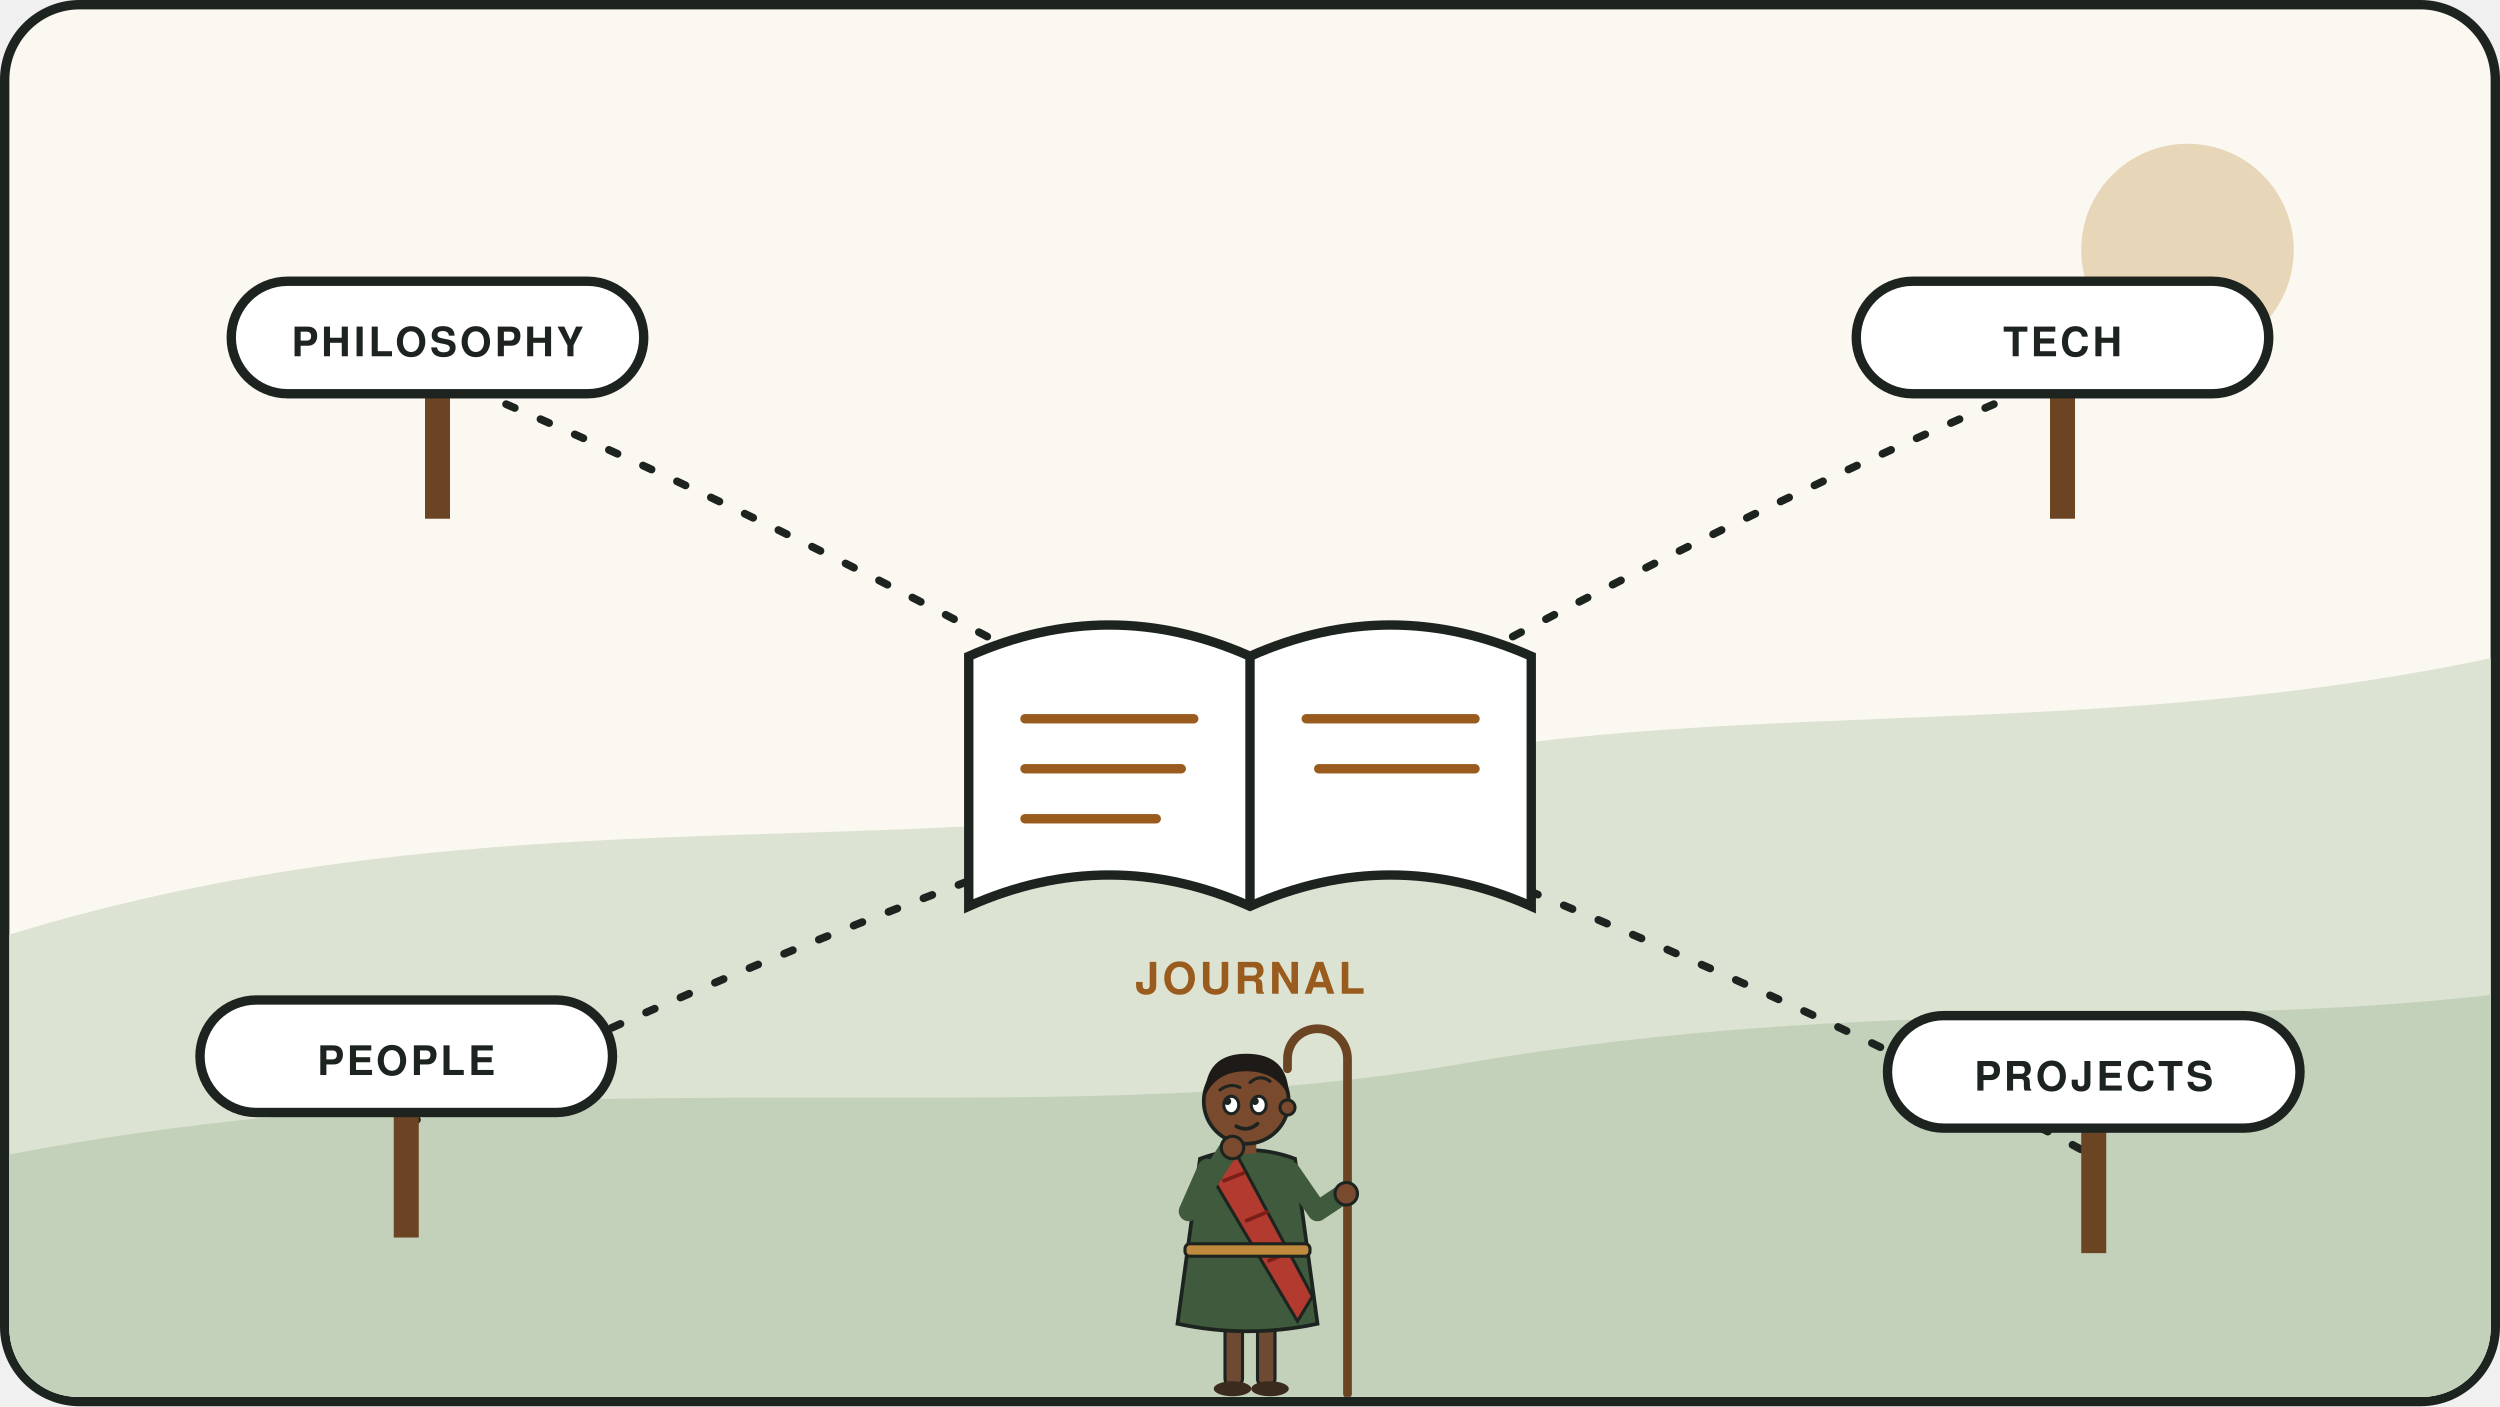
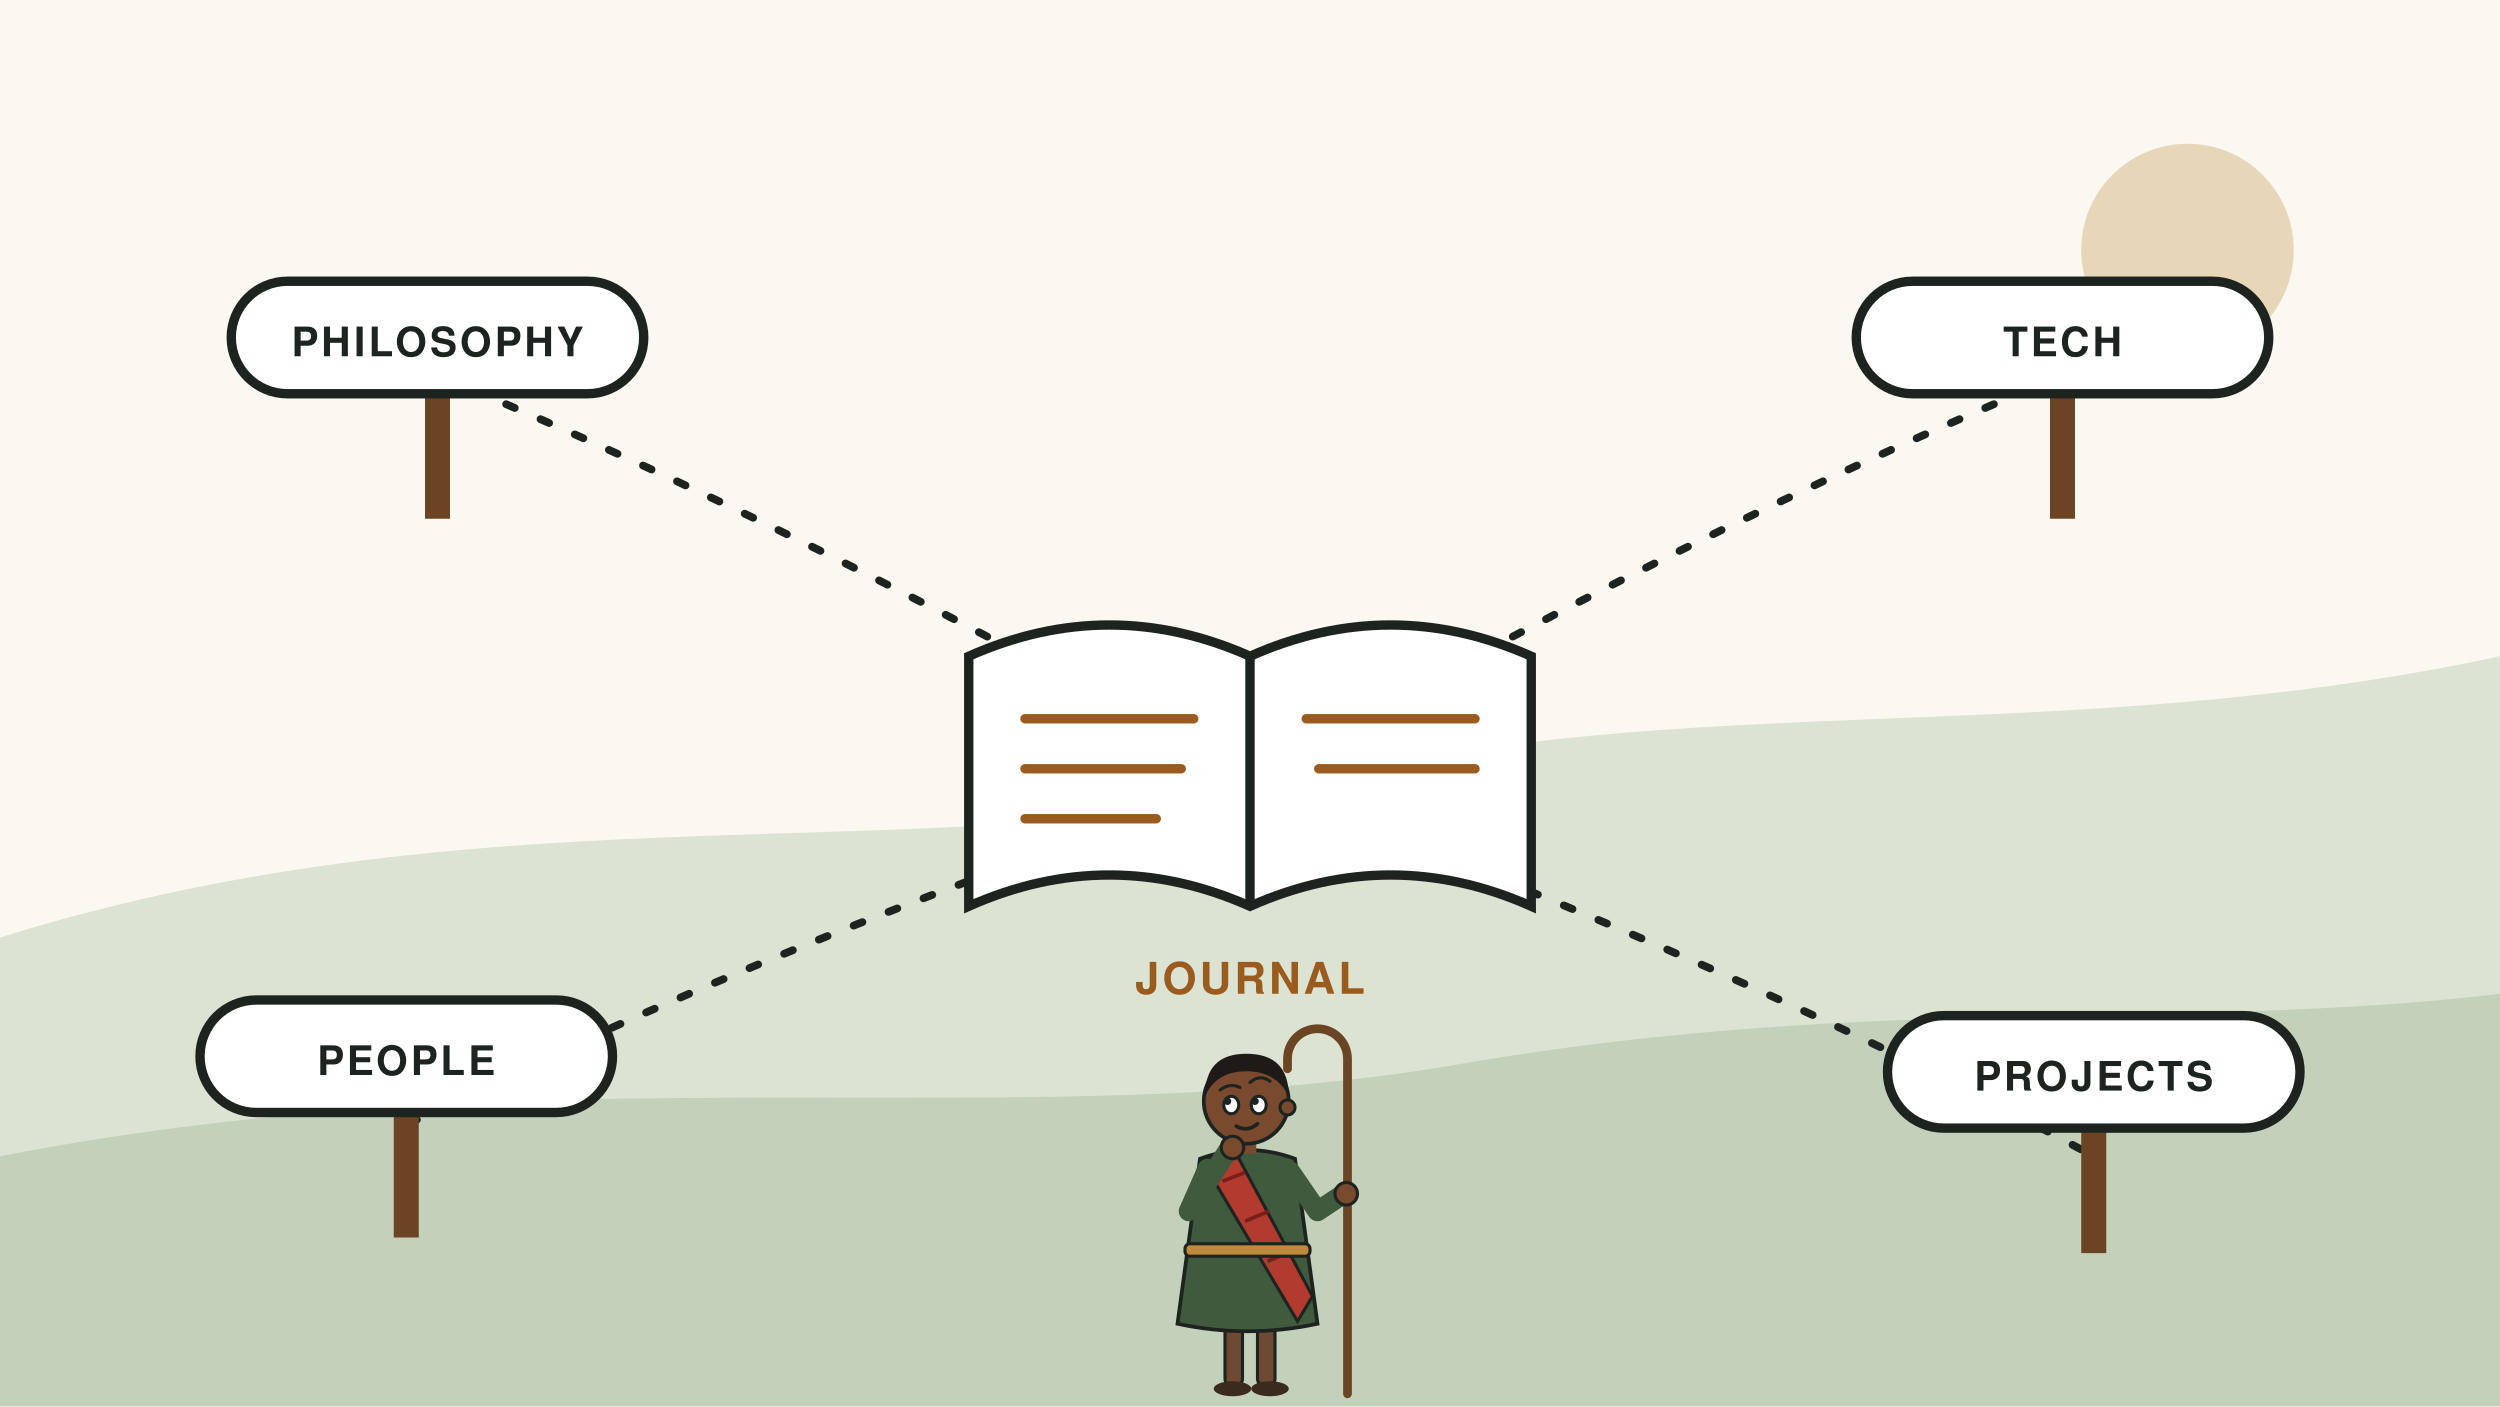
<svg xmlns="http://www.w3.org/2000/svg" viewBox="0 0 800 450" role="img" aria-labelledby="t d">
-   <rect x="1.5" y="1.5" width="797" height="447" rx="24" fill="#FBF8F1" stroke="#1D2420" stroke-width="3" />
-   <clipPath id="panel">
-     <rect x="3" y="3" width="794" height="444" rx="22" />
-   </clipPath>
-   <g clip-path="url(#panel)">
+   <rect width="800" height="450" fill="#FBF8F1" />
+   <g>
    <circle cx="700" cy="80" r="34" fill="#E8D6B8" />
    <path d="M0 300 C160 250 300 280 420 250 C540 220 660 240 800 210 V450 H0 Z" fill="#DCE3D2" />
    <path d="M0 370 C180 335 330 365 470 340 C600 318 700 330 800 318 V450 H0 Z" fill="#C4D1BA" />
    <g stroke="#1D2420" stroke-width="2.5" stroke-dasharray="3 9" stroke-linecap="round" fill="none">
      <path d="M400 250 Q260 170 140 120" />
      <path d="M400 250 Q540 170 660 120" />
      <path d="M400 250 Q250 300 130 360" />
      <path d="M400 250 Q560 310 670 370" />
    </g>
    <g transform="translate(140 120)">
      <rect x="-4" y="0" width="8" height="46" fill="#6B4423" />
      <rect x="-66" y="-30" width="132" height="36" rx="18" fill="#fff" stroke="#1D2420" stroke-width="3" />
      <text x="0" y="-6" text-anchor="middle" font-family="Karla, Helvetica, Arial, sans-serif" font-weight="700" font-size="13" fill="#1D2420" letter-spacing="1">PHILOSOPHY</text>
    </g>
    <g transform="translate(660 120)">
      <rect x="-4" y="0" width="8" height="46" fill="#6B4423" />
      <rect x="-66" y="-30" width="132" height="36" rx="18" fill="#fff" stroke="#1D2420" stroke-width="3" />
      <text x="0" y="-6" text-anchor="middle" font-family="Karla, Helvetica, Arial, sans-serif" font-weight="700" font-size="13" fill="#1D2420" letter-spacing="1">TECH</text>
    </g>
    <g transform="translate(130 350)">
      <rect x="-4" y="0" width="8" height="46" fill="#6B4423" />
      <rect x="-66" y="-30" width="132" height="36" rx="18" fill="#fff" stroke="#1D2420" stroke-width="3" />
      <text x="0" y="-6" text-anchor="middle" font-family="Karla, Helvetica, Arial, sans-serif" font-weight="700" font-size="13" fill="#1D2420" letter-spacing="1">PEOPLE</text>
    </g>
    <g transform="translate(670 355)">
      <rect x="-4" y="0" width="8" height="46" fill="#6B4423" />
      <rect x="-66" y="-30" width="132" height="36" rx="18" fill="#fff" stroke="#1D2420" stroke-width="3" />
      <text x="0" y="-6" text-anchor="middle" font-family="Karla, Helvetica, Arial, sans-serif" font-weight="700" font-size="13" fill="#1D2420" letter-spacing="1">PROJECTS</text>
    </g>
    <g transform="translate(400 250)">
      <path d="M-90 -40 Q-45 -60 0 -40 Q45 -60 90 -40 V40 Q45 20 0 40 Q-45 20 -90 40 Z" fill="#fff" stroke="#1D2420" stroke-width="3" />
      <path d="M0 -40 V40" stroke="#1D2420" stroke-width="3" />
      <path d="M-72 -20 H-18 M-72 -4 H-22 M-72 12 H-30 M18 -20 H72 M22 -4 H72" stroke="#9A5B1E" stroke-width="3" stroke-linecap="round" />
    </g>
    <text x="400" y="318" text-anchor="middle" font-family="Karla, Helvetica, Arial, sans-serif" font-weight="700" font-size="14" fill="#9A5B1E" letter-spacing="1">JOURNAL</text>
    <g transform="translate(400 446) scale(0.4 0.4) translate(-392 -520)">
      <path d="M470 520 V252 a24 24 0 0 0 -48 0 v8" stroke="#6B4423" stroke-width="7" stroke-linecap="round" fill="none" />
      <rect x="372" y="452" width="14" height="62" rx="6" fill="#6E4A33" stroke="#1D2420" stroke-width="2.5" />
      <rect x="398" y="452" width="14" height="62" rx="6" fill="#6E4A33" stroke="#1D2420" stroke-width="2.5" />
      <ellipse cx="378" cy="516" rx="15" ry="6" fill="#3B2A1E" />
      <ellipse cx="408" cy="516" rx="15" ry="6" fill="#3B2A1E" />
      <path d="M352 332 Q390 318 428 332 L446 464 Q390 476 334 464 Z" fill="#3F5A3C" stroke="#1D2420" stroke-width="3" />
      <path d="M354 334 L380 326 L442 442 L430 462 Z" fill="#B23A2E" stroke="#1D2420" stroke-width="2.5" />
      <path d="M370 350 L388 343 M388 382 L407 374 M406 414 L425 406" stroke="#7A1F18" stroke-width="3" />
      <rect x="340" y="400" width="100" height="10" rx="4" fill="#C08A3E" stroke="#1D2420" stroke-width="2.5" />
      <rect x="381" y="312" width="16" height="16" fill="#7A4A2E" />
      <circle cx="389" cy="286" r="34" fill="#7A4A2E" stroke="#1D2420" stroke-width="3" />
      <circle cx="422" cy="291" r="6" fill="#7A4A2E" stroke="#1D2420" stroke-width="2.5" />
      <path d="M356 282 Q356 248 389 248 Q423 248 423 282 Q413 262 389 262 Q365 262 356 282 Z" fill="#1D1A17" />
      <ellipse cx="377" cy="289" rx="6" ry="7" fill="#fff" stroke="#1D2420" stroke-width="2.5" />
      <ellipse cx="399" cy="289" rx="6" ry="7" fill="#fff" stroke="#1D2420" stroke-width="2.5" />
      <circle cx="374" cy="286" r="3" fill="#1D2420" />
      <circle cx="396" cy="286" r="3" fill="#1D2420" />
      <path d="M368 277 Q376 271 384 275 M392 271 Q400 264 408 270" stroke="#1D2420" stroke-width="2.5" stroke-linecap="round" fill="none" />
      <path d="M381 306 Q390 311 398 304" stroke="#1D2420" stroke-width="3" stroke-linecap="round" fill="none" />
      <path d="M358 340 L343 374 L374 326" stroke="#3F5A3C" stroke-width="16" stroke-linecap="round" stroke-linejoin="round" fill="none" />
      <circle cx="378" cy="323" r="9" fill="#7A4A2E" stroke="#1D2420" stroke-width="2.5" />
      <path d="M424 342 L446 374 L464 362" stroke="#3F5A3C" stroke-width="16" stroke-linecap="round" stroke-linejoin="round" fill="none" />
      <circle cx="469" cy="360" r="9" fill="#7A4A2E" stroke="#1D2420" stroke-width="2.5" />
    </g>
  </g>
</svg>
